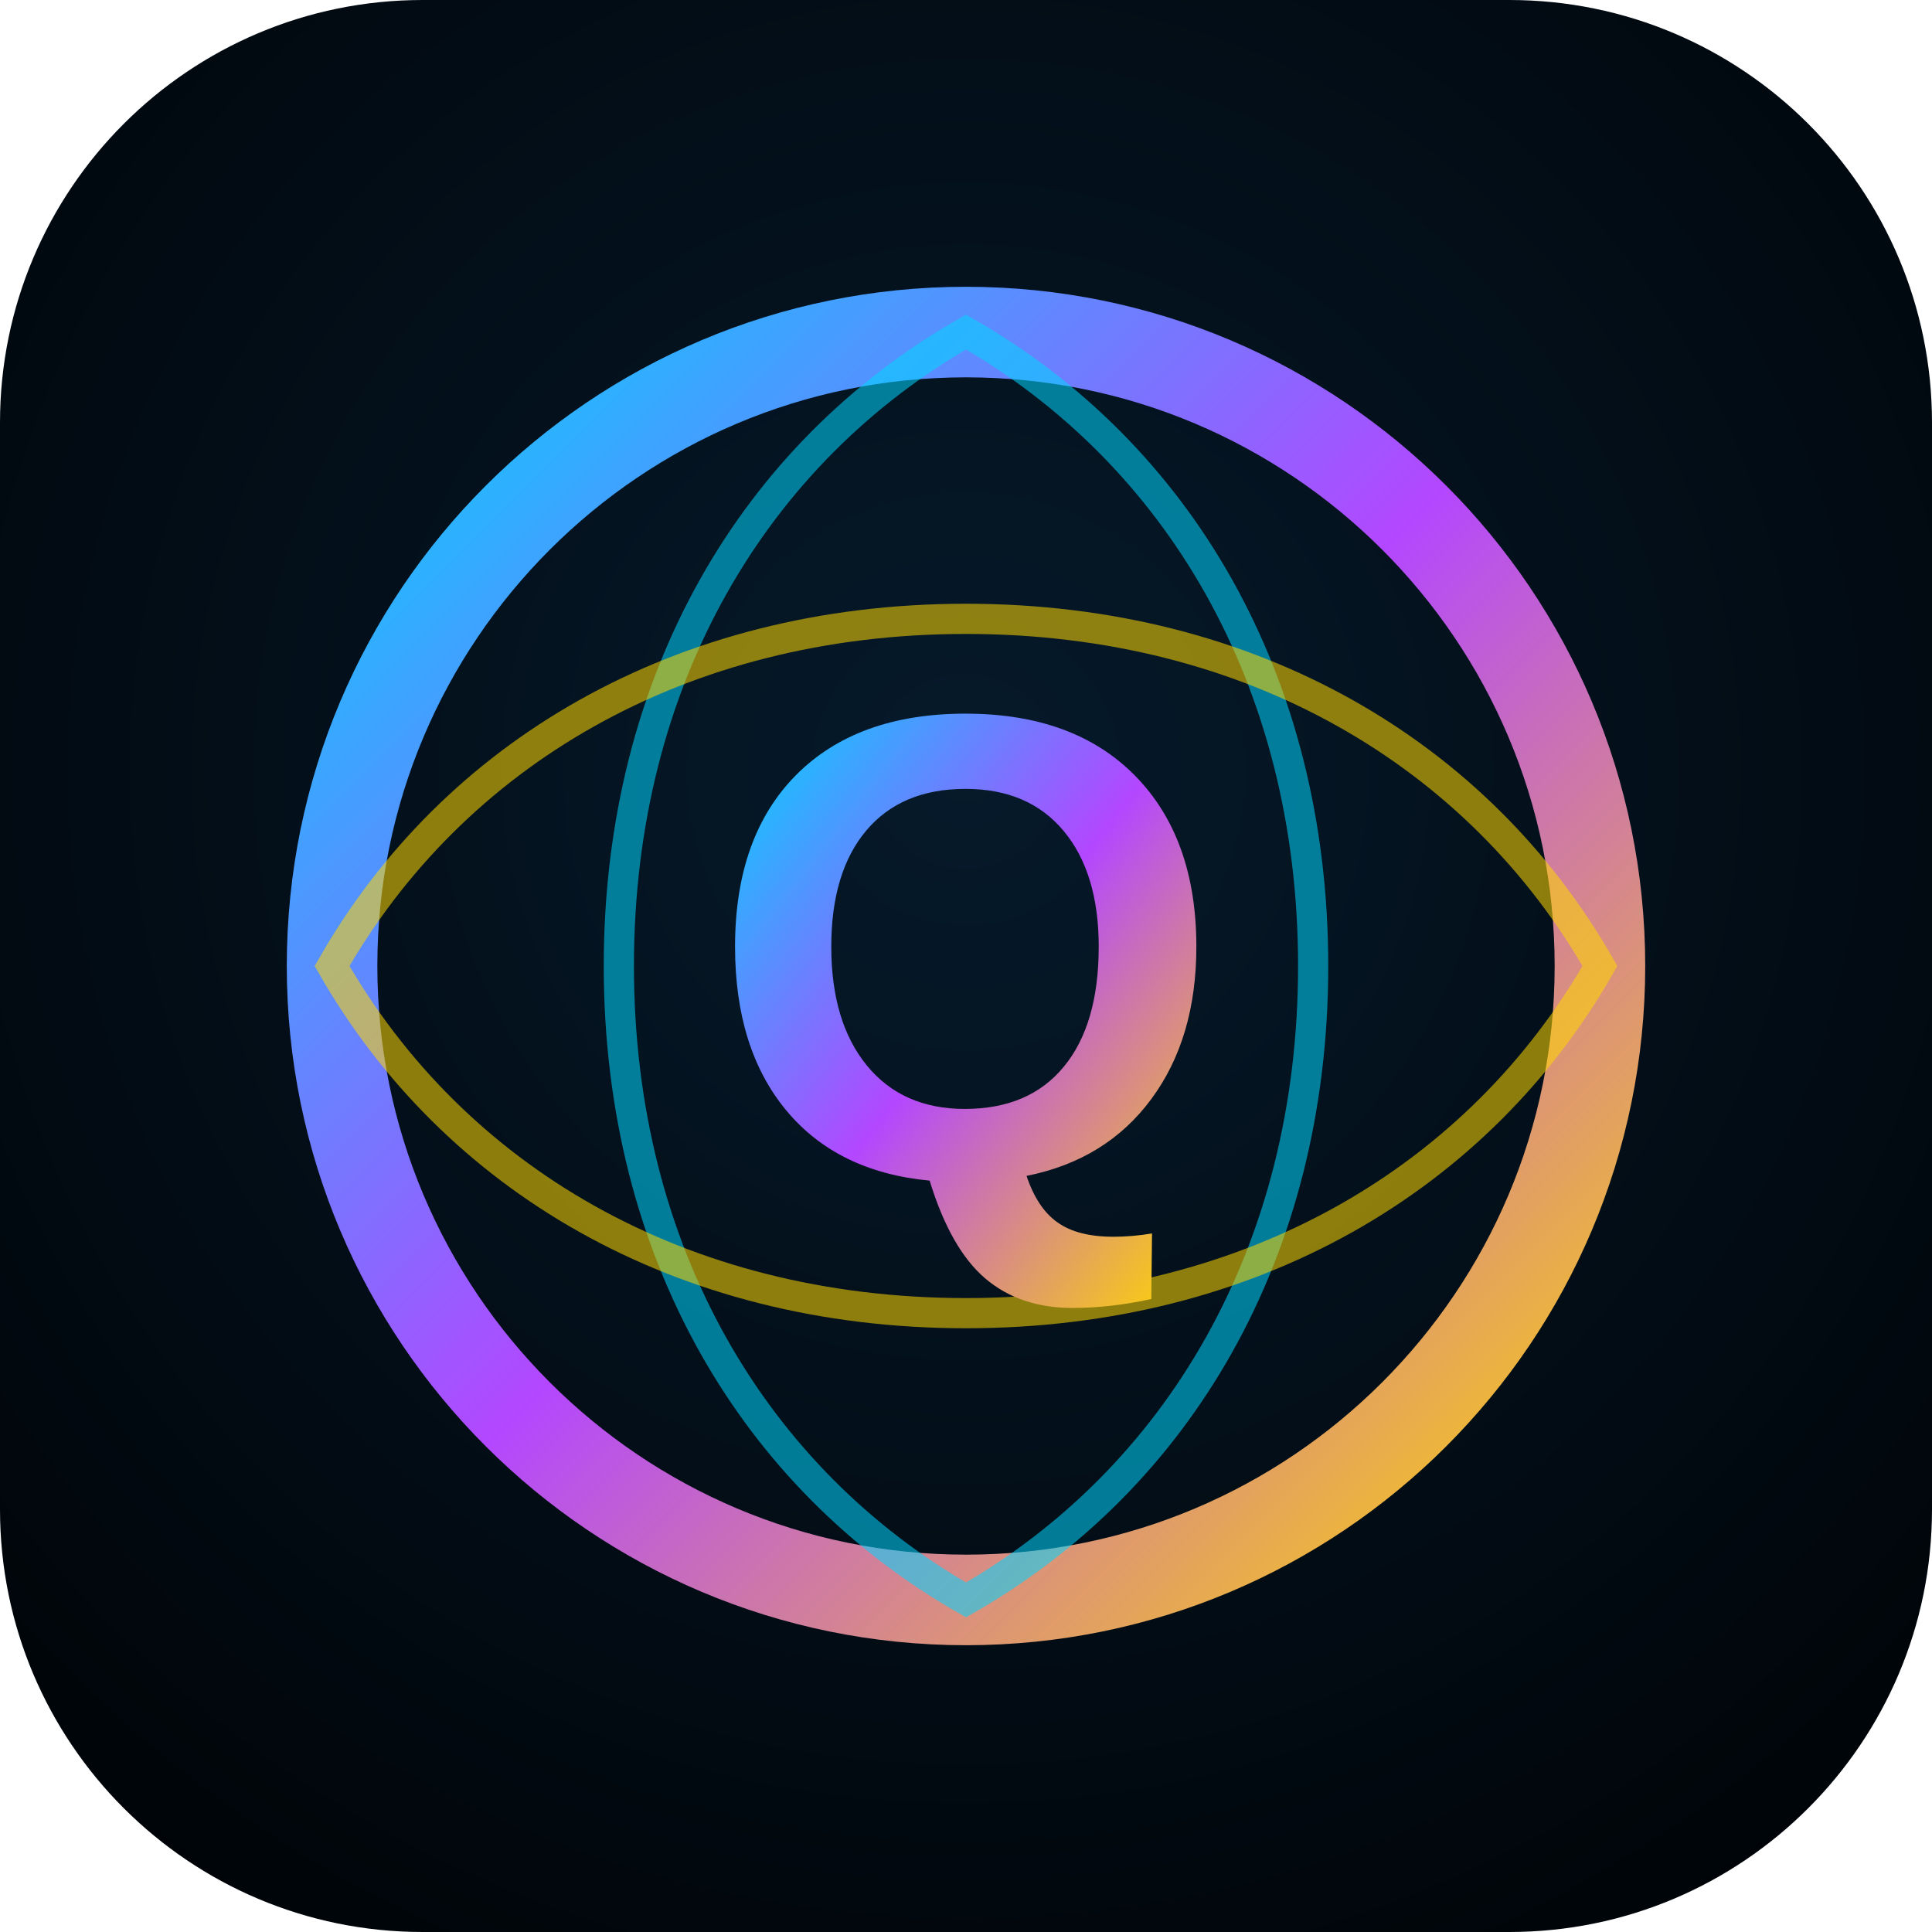
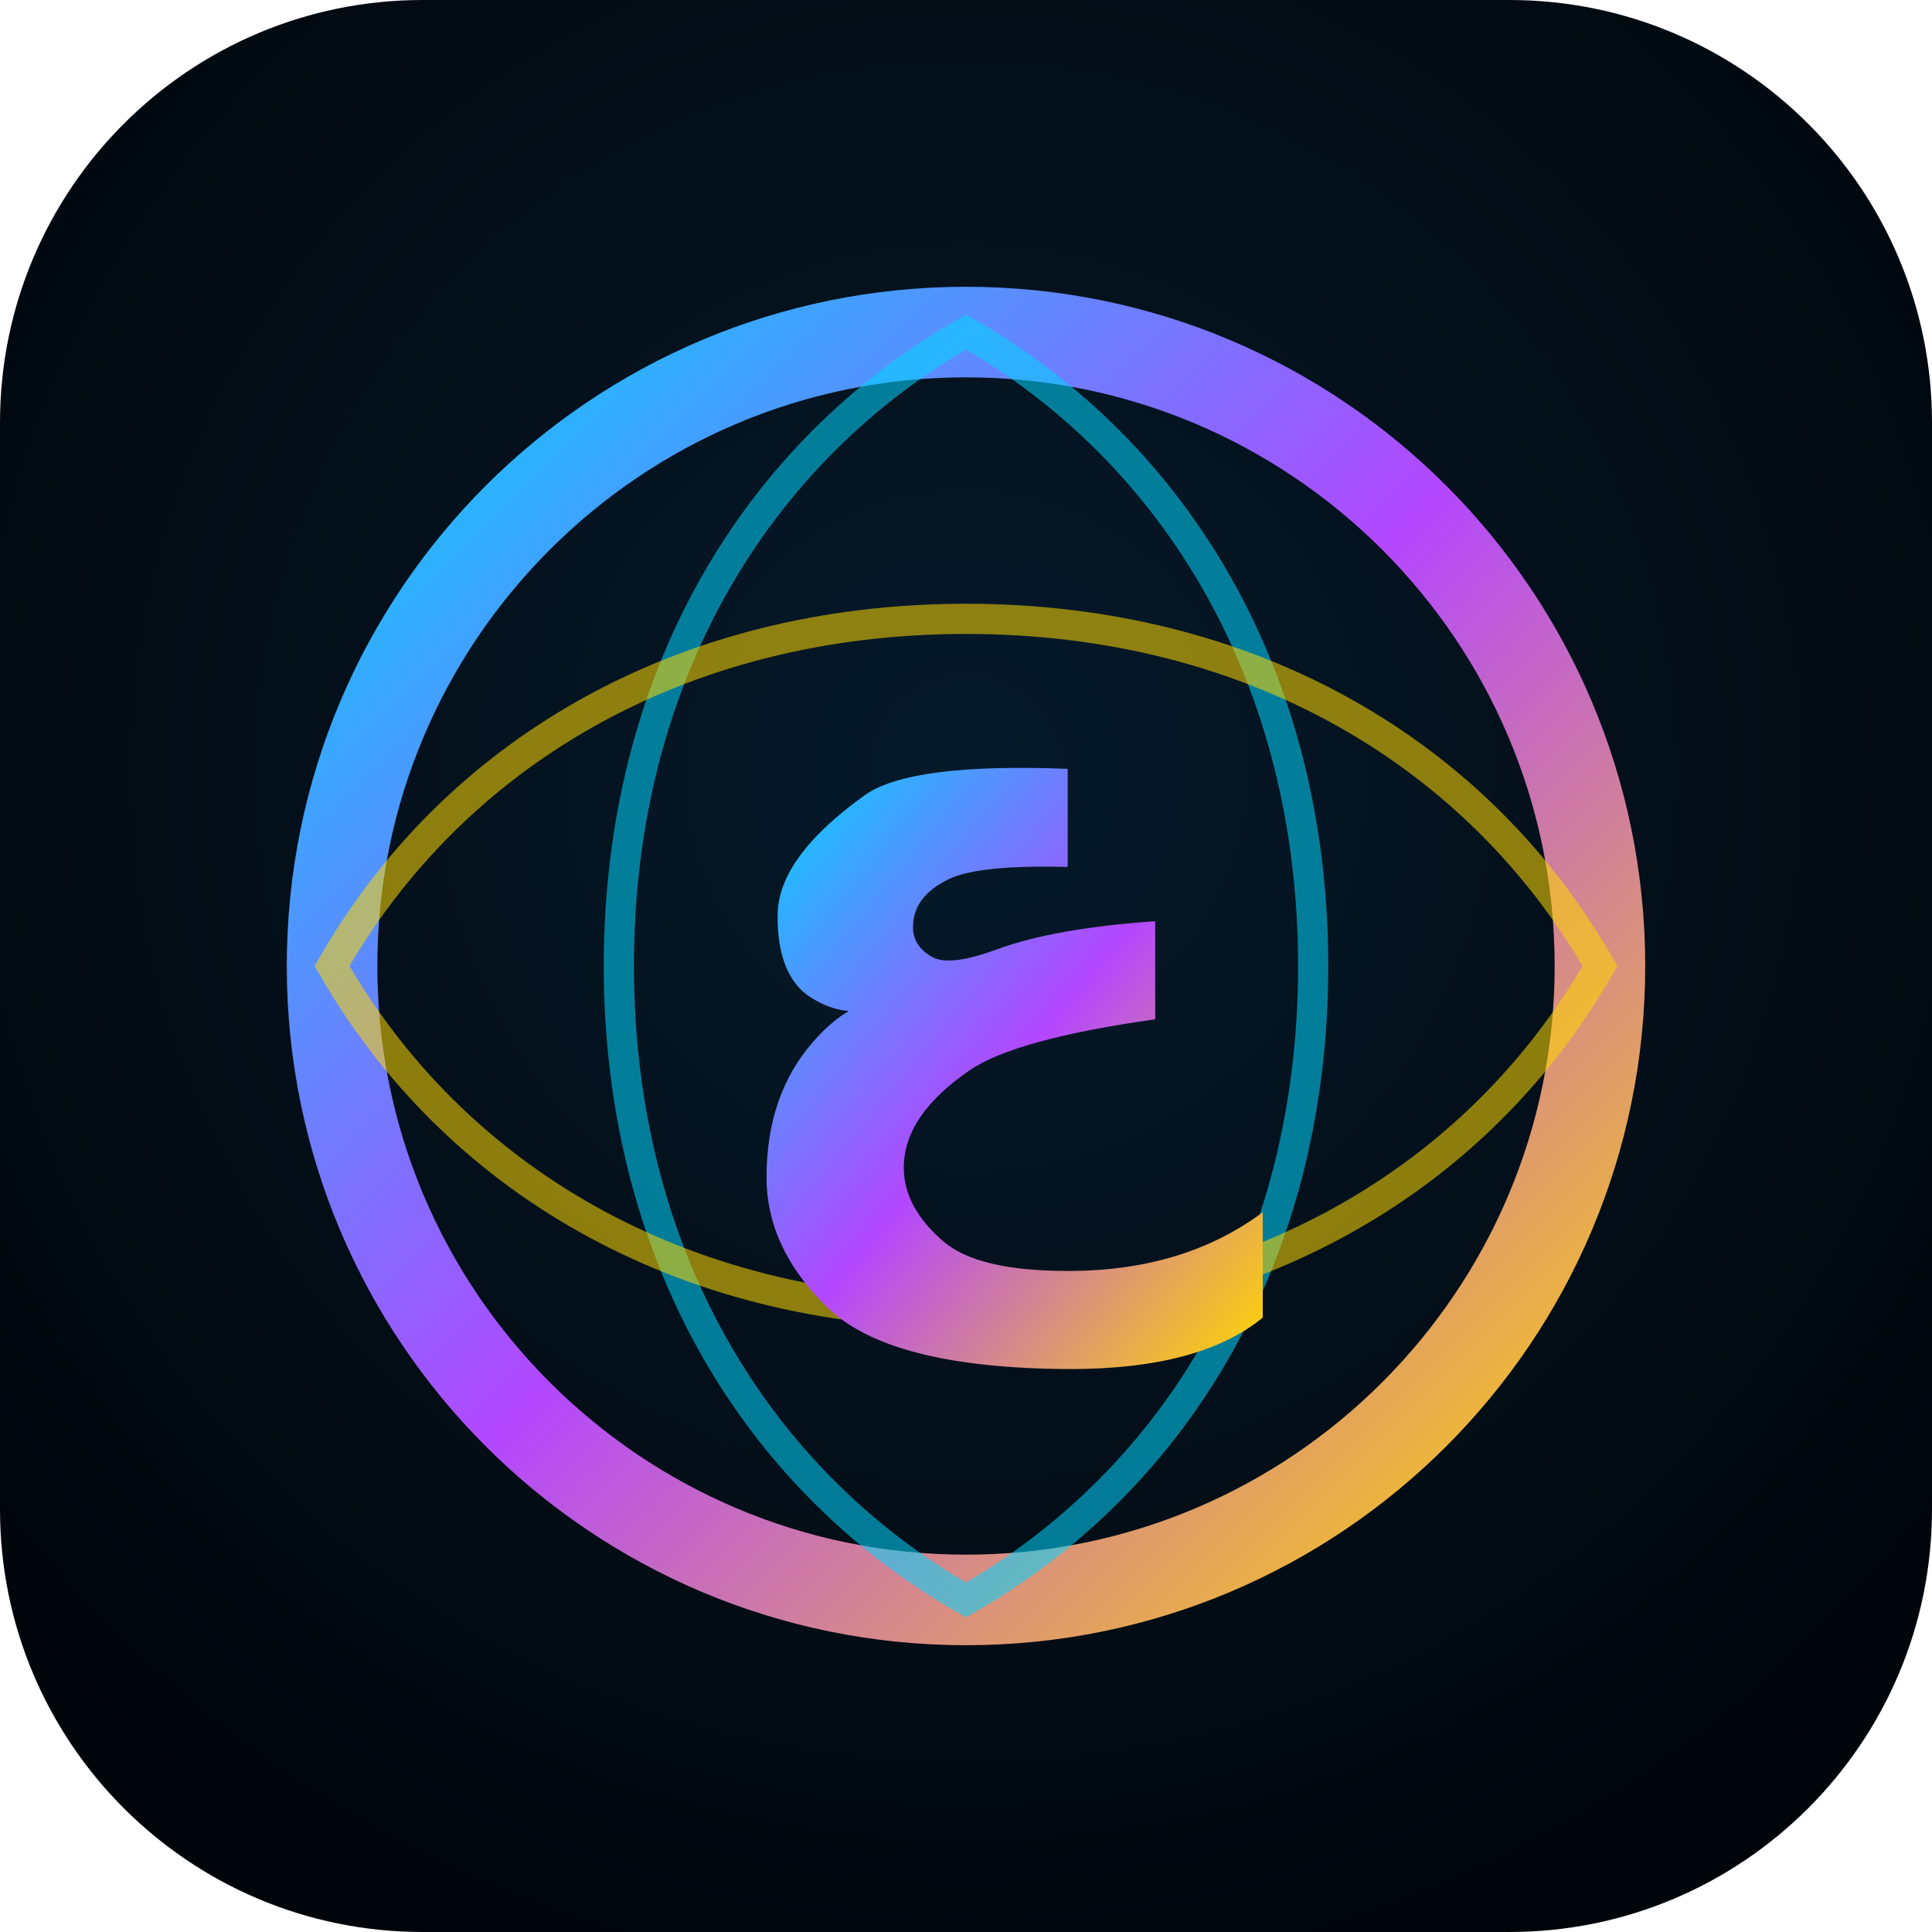
<svg xmlns="http://www.w3.org/2000/svg" width="128" height="128" viewBox="0 0 128 128">
  <defs>
    <linearGradient id="g" x1="0" y1="0" x2="1" y2="1">
      <stop offset="0" stop-color="#00d4ff" />
      <stop offset="0.5" stop-color="#b347ff" />
      <stop offset="1" stop-color="#ffd700" />
    </linearGradient>
    <radialGradient id="r" cx="50%" cy="40%" r="70%">
      <stop offset="0" stop-color="#061a2b" />
      <stop offset="1" stop-color="#000408" />
    </radialGradient>
  </defs>
  <rect width="128" height="128" rx="28" fill="url(#r)" />
  <circle cx="64" cy="64" r="42" fill="none" stroke="url(#g)" stroke-width="6" />
  <path d="M64 22c-14 8-23 23-23 42s9 34 23 42c14-8 23-23 23-42S78 30 64 22Z" fill="none" stroke="rgba(0,212,255,0.55)" stroke-width="2" />
  <path d="M22 64c8 14 23 23 42 23s34-9 42-23c-8-14-23-23-42-23S30 50 22 64Z" fill="none" stroke="rgba(255,215,0,0.55)" stroke-width="2" />
-   <text x="64" y="78" text-anchor="middle" font-family="Segoe UI, Arial, sans-serif" font-size="44" font-weight="900" fill="url(#g)">Q</text>
+   <text x="64" y="78" text-anchor="middle" font-family="Tahoma, Arial, sans-serif" font-size="52" font-weight="900" fill="url(#g)">ع</text>
</svg>
